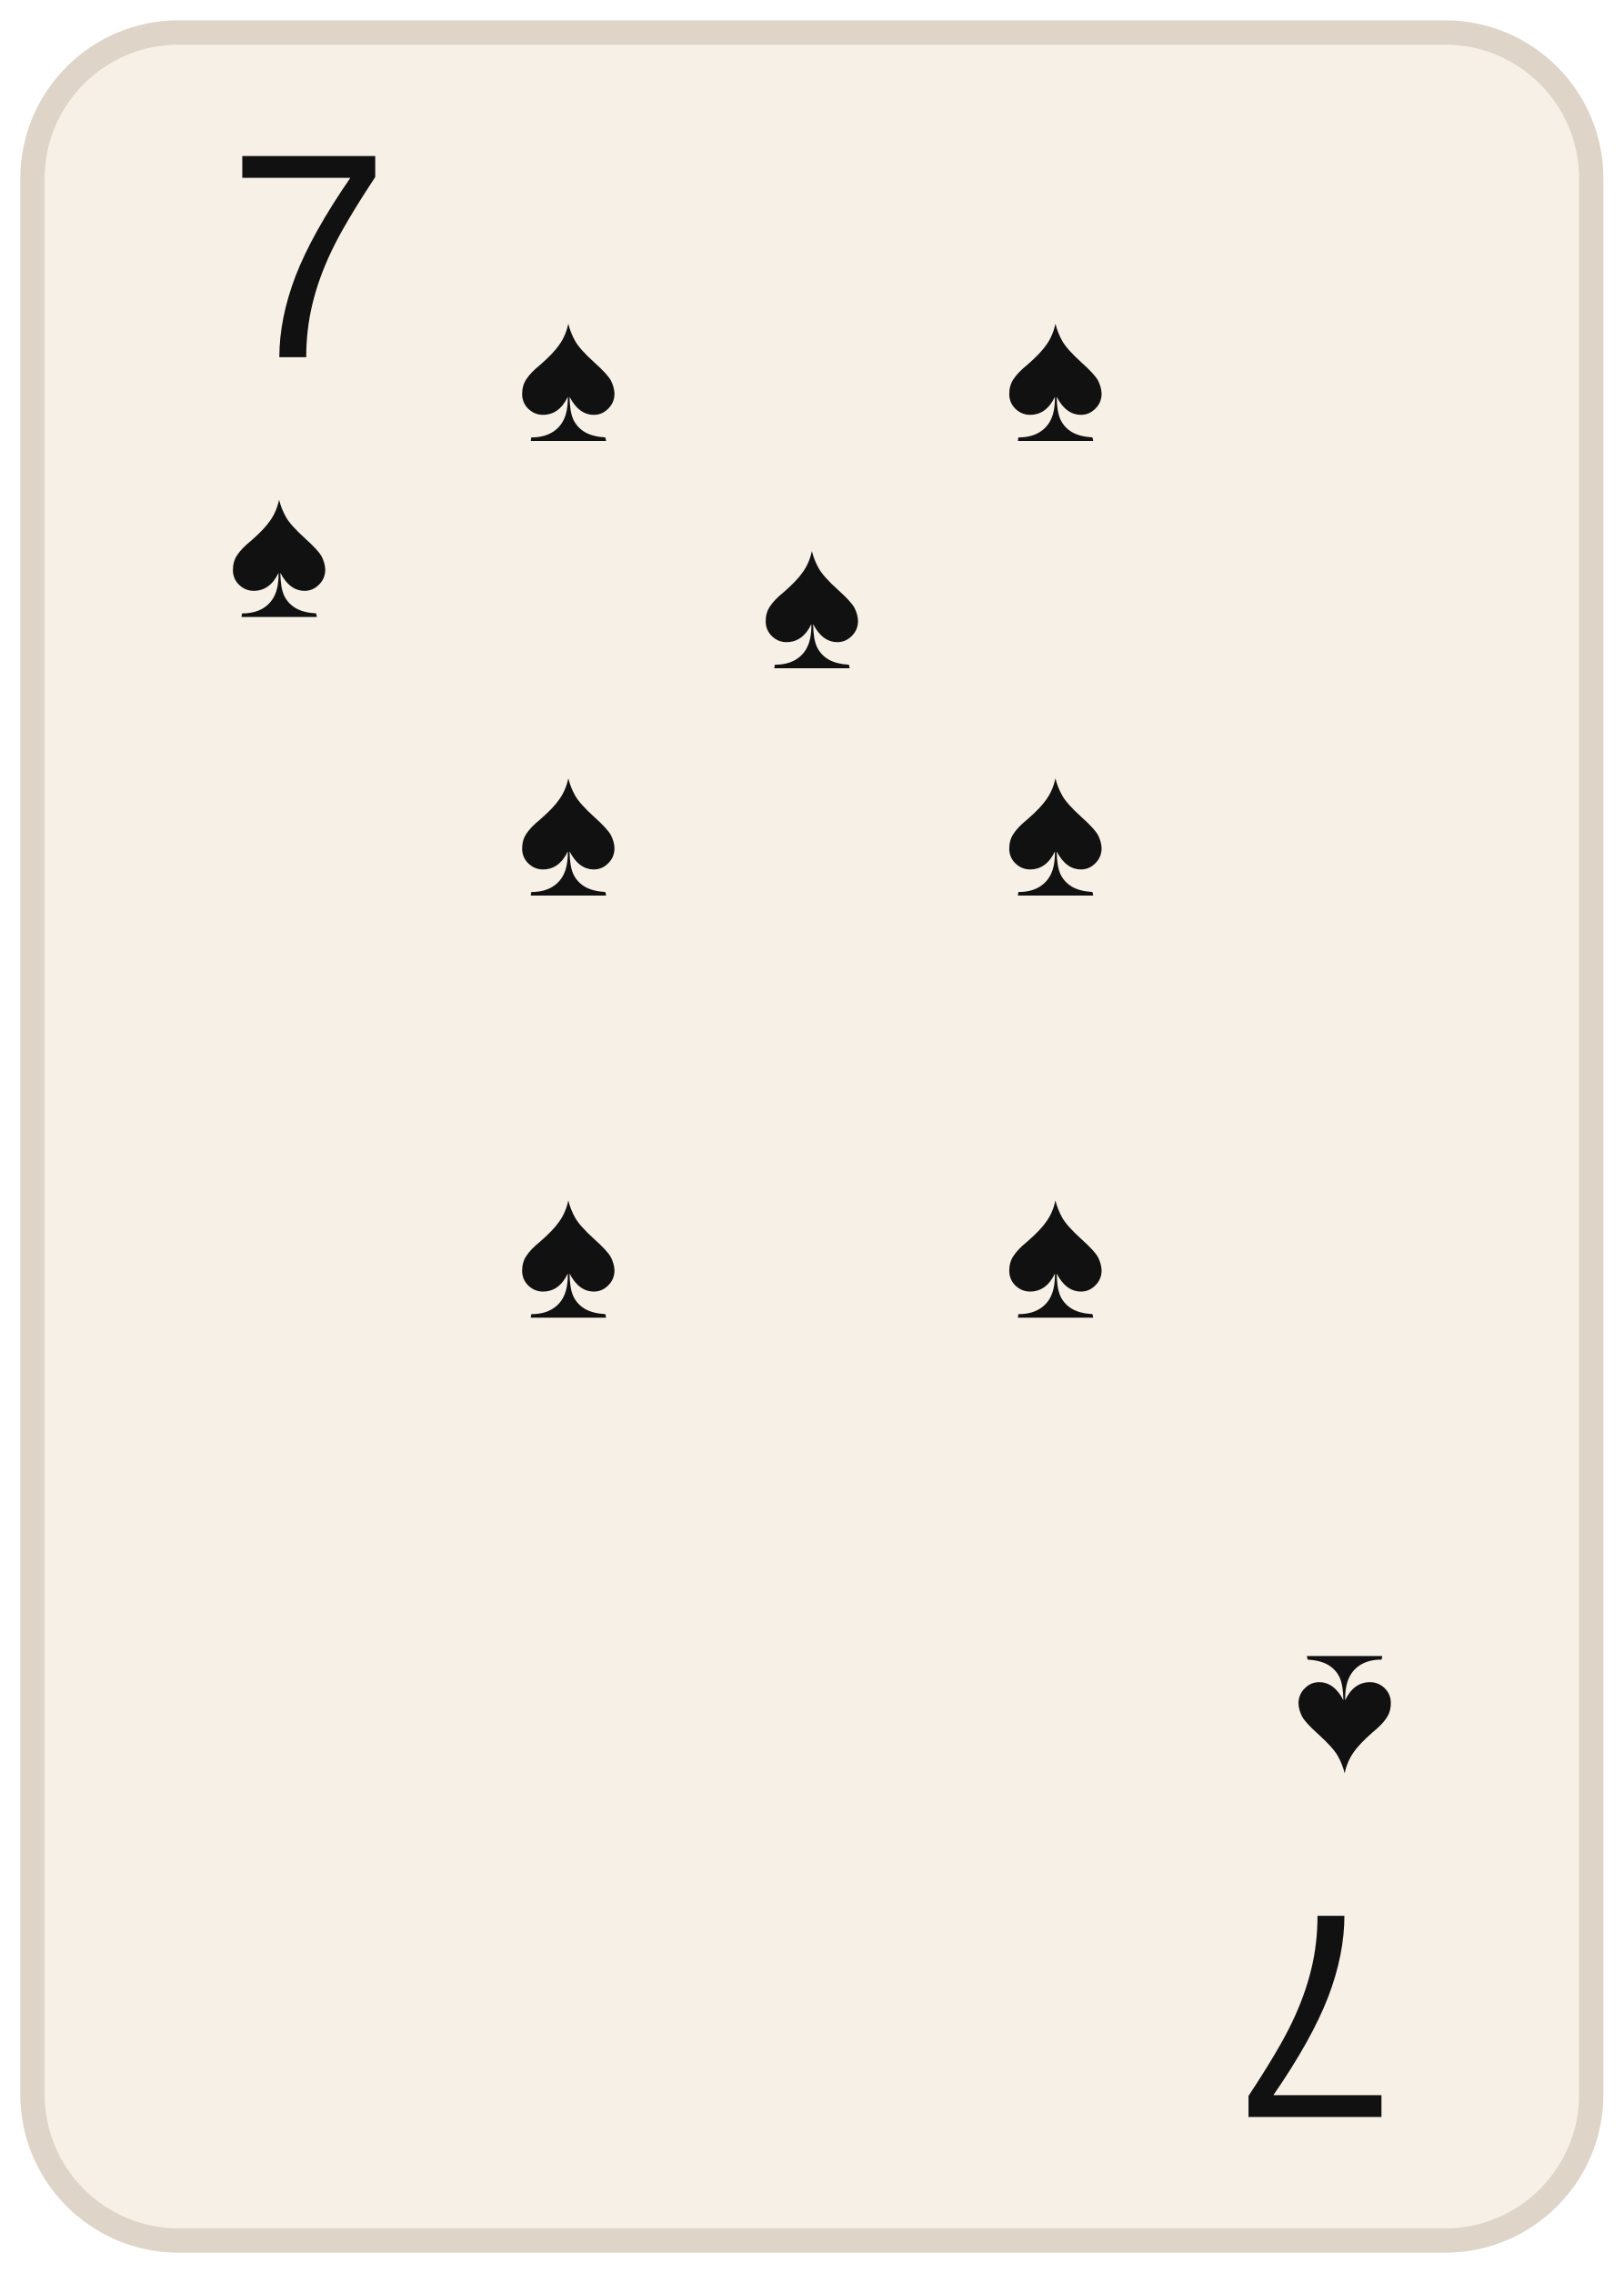
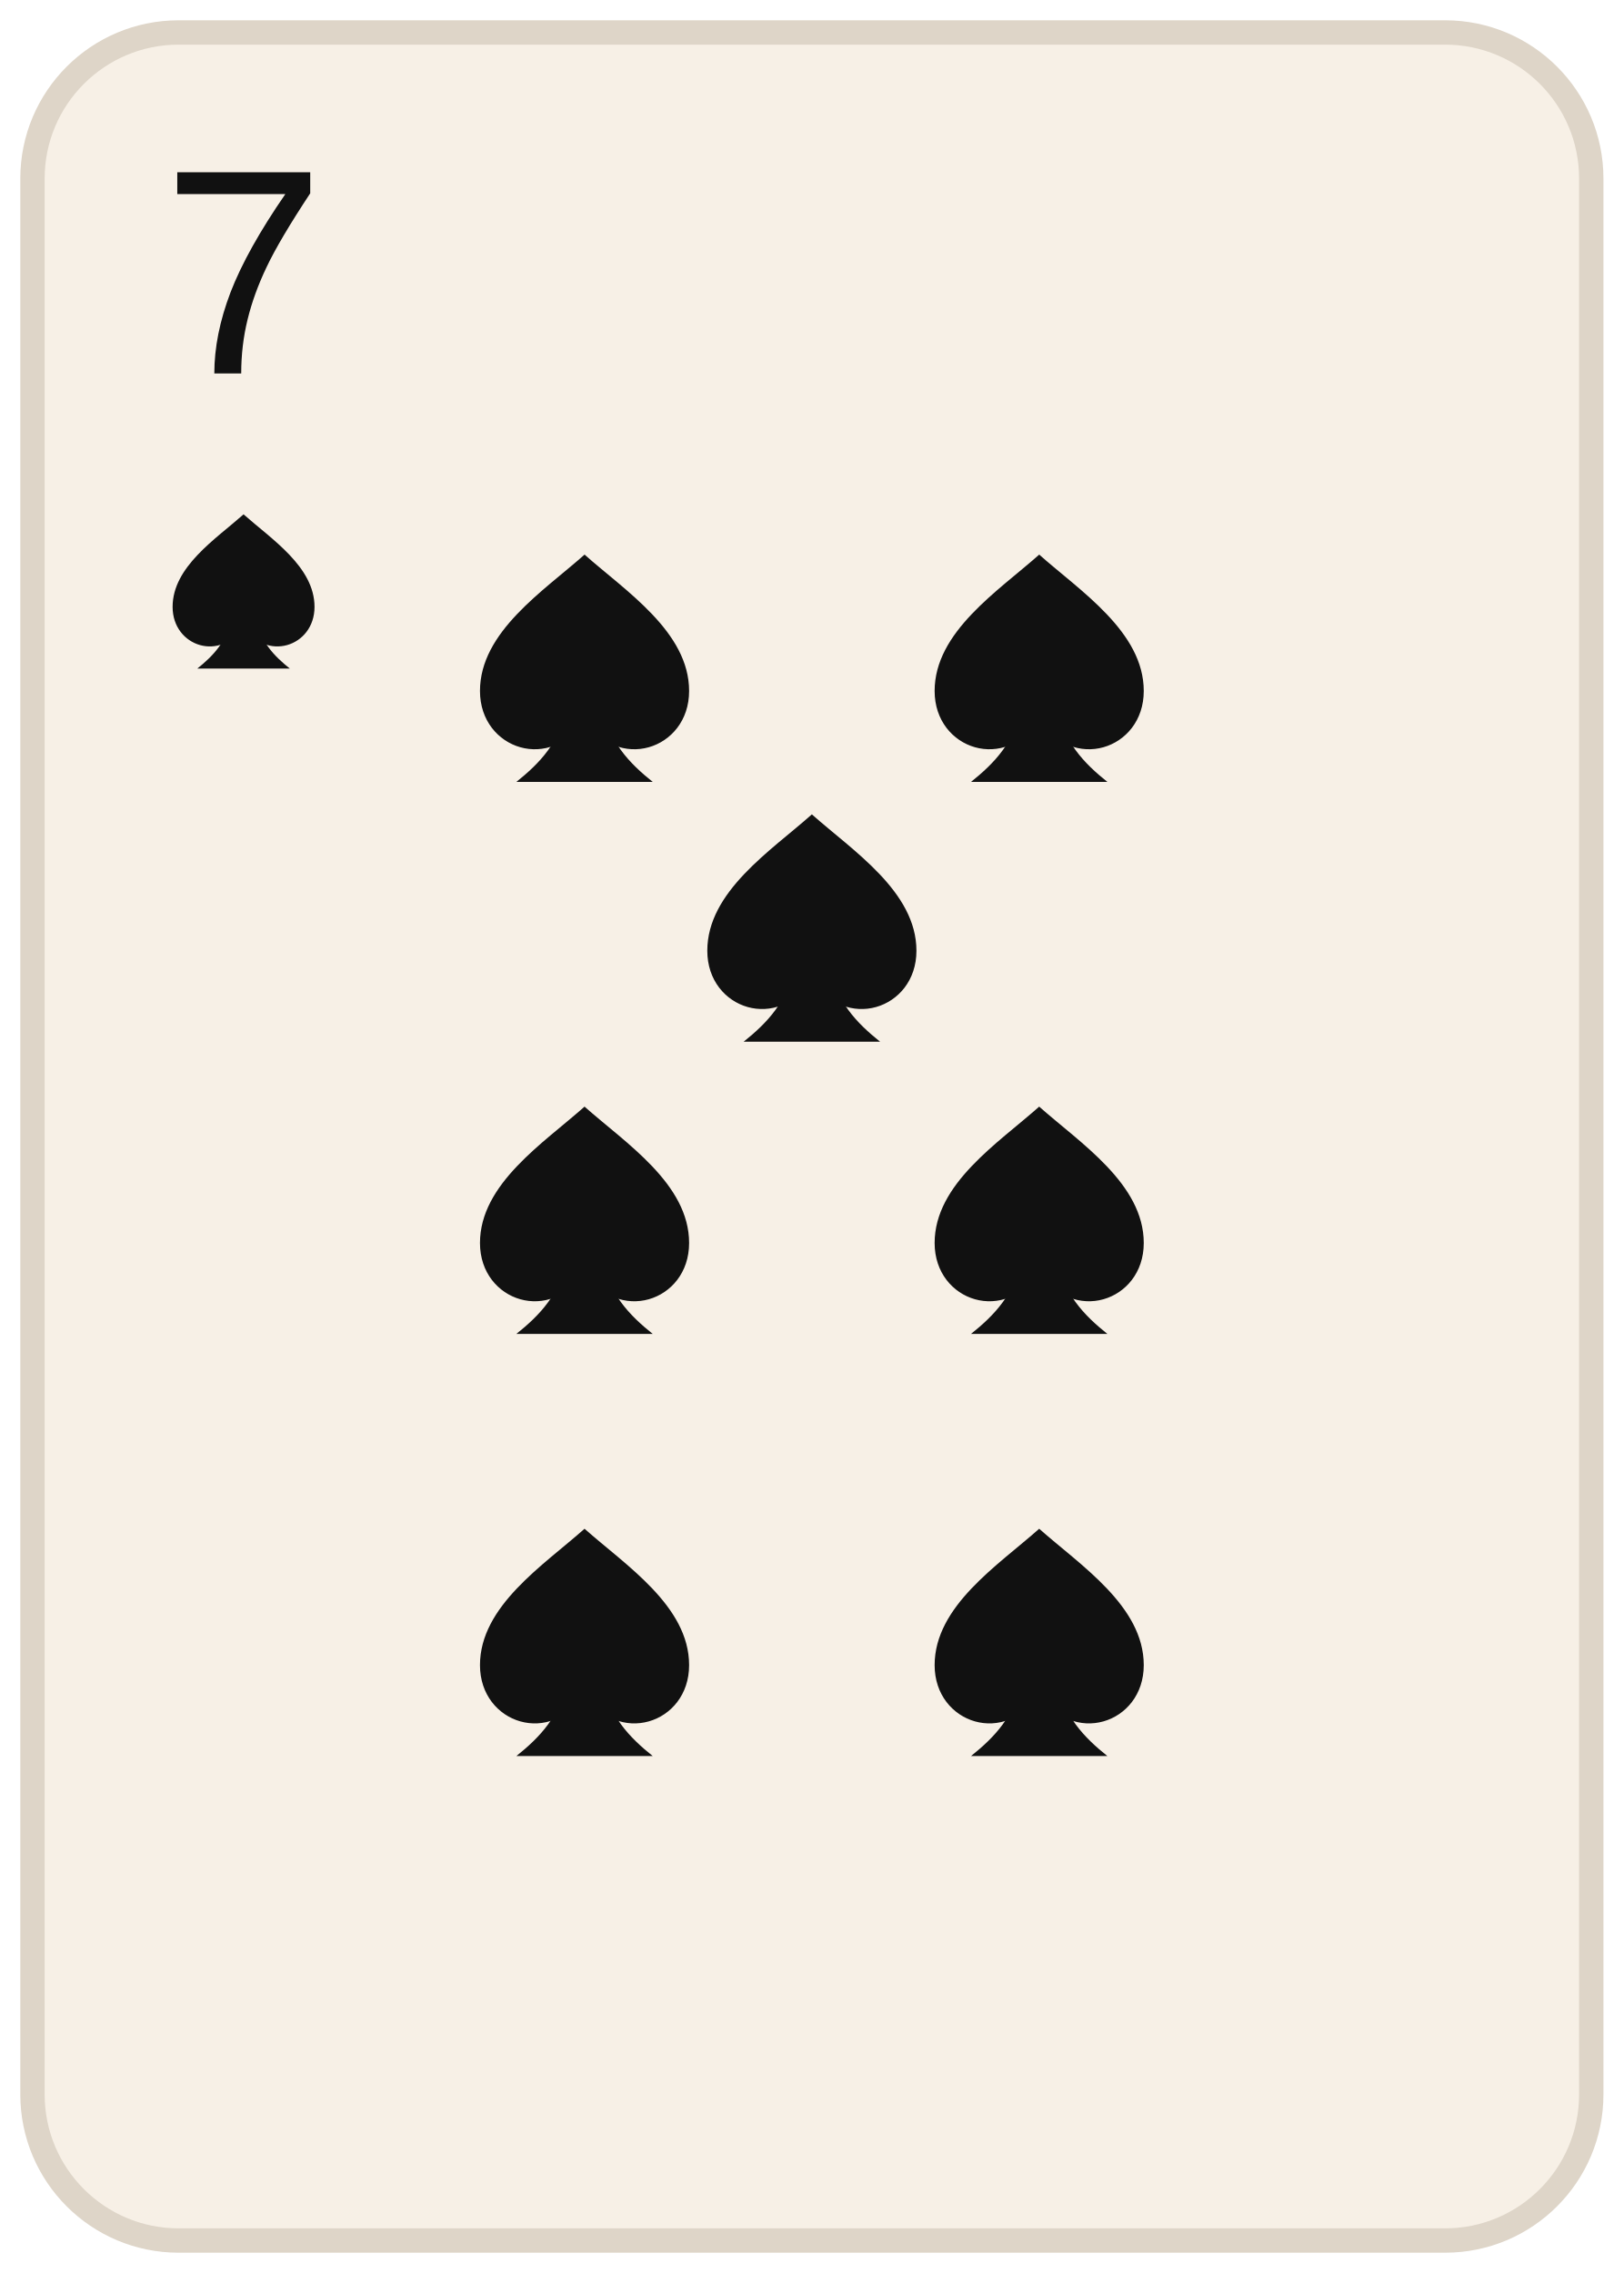
- <svg xmlns="http://www.w3.org/2000/svg" viewBox="0 0 100 140" role="img" aria-label="7 of S">
+ <svg xmlns="http://www.w3.org/2000/svg" viewBox="0 0 100 140" role="img" aria-label="7 of Spades">
  <rect x="2" y="2" width="96" height="136" rx="9" fill="#f7f0e6" stroke="#ded5c8" stroke-width="1.5" />
-   <text x="14" y="22" fill="#111111" font-family="Haskoy, -apple-system, Segoe UI, Arial, sans-serif" font-size="18" font-weight="500">7</text>
-   <text x="14" y="38" fill="#111111" font-family="Haskoy, -apple-system, Segoe UI, Arial, sans-serif" font-size="12" font-weight="500">♠</text>
+   <text font-family="Haskoy, -apple-system, Segoe UI, Arial, sans-serif" font-weight="500" x="15" y="23" fill="#111111" font-size="18" text-anchor="middle">7</text>
+   <g fill="#111111" transform="translate(15 37) scale(0.19)">
+     <path d="M0,-28 C-9,-20 -23,-11 -23,2 C-23,15 -7,20 0,8 C7,20 23,15 23,2 C23,-11 9,-20 0,-28Z" />
+     <path d="M-4,5 C-5,13 -10,18 -15,22 H15 C10,18 5,13 4,5Z" />
+   </g>
  <g>
-     <text x="35" y="23" text-anchor="middle" dominant-baseline="central" fill="#111111" font-family="Haskoy, -apple-system, Segoe UI, Arial, sans-serif" font-size="12" font-weight="500">♠</text>
-     <text x="65" y="23" text-anchor="middle" dominant-baseline="central" fill="#111111" font-family="Haskoy, -apple-system, Segoe UI, Arial, sans-serif" font-size="12" font-weight="500">♠</text>
-     <text x="50" y="37" text-anchor="middle" dominant-baseline="central" fill="#111111" font-family="Haskoy, -apple-system, Segoe UI, Arial, sans-serif" font-size="12" font-weight="500">♠</text>
-     <text x="35" y="51" text-anchor="middle" dominant-baseline="central" fill="#111111" font-family="Haskoy, -apple-system, Segoe UI, Arial, sans-serif" font-size="12" font-weight="500">♠</text>
-     <text x="65" y="51" text-anchor="middle" dominant-baseline="central" fill="#111111" font-family="Haskoy, -apple-system, Segoe UI, Arial, sans-serif" font-size="12" font-weight="500">♠</text>
-     <text x="35" y="77" text-anchor="middle" dominant-baseline="central" fill="#111111" font-family="Haskoy, -apple-system, Segoe UI, Arial, sans-serif" font-size="12" font-weight="500">♠</text>
-     <text x="65" y="77" text-anchor="middle" dominant-baseline="central" fill="#111111" font-family="Haskoy, -apple-system, Segoe UI, Arial, sans-serif" font-size="12" font-weight="500">♠</text>
-   </g>
-   <g transform="rotate(180 50 70)">
-     <text x="14" y="22" fill="#111111" font-family="Haskoy, -apple-system, Segoe UI, Arial, sans-serif" font-size="18" font-weight="500">7</text>
-     <text x="14" y="38" fill="#111111" font-family="Haskoy, -apple-system, Segoe UI, Arial, sans-serif" font-size="12" font-weight="500">♠</text>
+     <g fill="#111111" transform="translate(36 42) scale(0.28)">
+       <path d="M0,-28 C-9,-20 -23,-11 -23,2 C-23,15 -7,20 0,8 C7,20 23,15 23,2 C23,-11 9,-20 0,-28Z" />
+       <path d="M-4,5 C-5,13 -10,18 -15,22 H15 C10,18 5,13 4,5Z" />
+     </g>
+     <g fill="#111111" transform="translate(64 42) scale(0.28)">
+       <path d="M0,-28 C-9,-20 -23,-11 -23,2 C-23,15 -7,20 0,8 C7,20 23,15 23,2 C23,-11 9,-20 0,-28Z" />
+       <path d="M-4,5 C-5,13 -10,18 -15,22 H15 C10,18 5,13 4,5Z" />
+     </g>
+     <g fill="#111111" transform="translate(50 58) scale(0.28)">
+       <path d="M0,-28 C-9,-20 -23,-11 -23,2 C-23,15 -7,20 0,8 C7,20 23,15 23,2 C23,-11 9,-20 0,-28Z" />
+       <path d="M-4,5 C-5,13 -10,18 -15,22 H15 C10,18 5,13 4,5Z" />
+     </g>
+     <g fill="#111111" transform="translate(36 76) scale(0.28)">
+       <path d="M0,-28 C-9,-20 -23,-11 -23,2 C-23,15 -7,20 0,8 C7,20 23,15 23,2 C23,-11 9,-20 0,-28Z" />
+       <path d="M-4,5 C-5,13 -10,18 -15,22 H15 C10,18 5,13 4,5Z" />
+     </g>
+     <g fill="#111111" transform="translate(64 76) scale(0.28)">
+       <path d="M0,-28 C-9,-20 -23,-11 -23,2 C-23,15 -7,20 0,8 C7,20 23,15 23,2 C23,-11 9,-20 0,-28Z" />
+       <path d="M-4,5 C-5,13 -10,18 -15,22 H15 C10,18 5,13 4,5Z" />
+     </g>
+     <g fill="#111111" transform="translate(36 102) scale(0.28)">
+       <path d="M0,-28 C-9,-20 -23,-11 -23,2 C-23,15 -7,20 0,8 C7,20 23,15 23,2 C23,-11 9,-20 0,-28Z" />
+       <path d="M-4,5 C-5,13 -10,18 -15,22 H15 C10,18 5,13 4,5Z" />
+     </g>
+     <g fill="#111111" transform="translate(64 102) scale(0.28)">
+       <path d="M0,-28 C-9,-20 -23,-11 -23,2 C-23,15 -7,20 0,8 C7,20 23,15 23,2 C23,-11 9,-20 0,-28Z" />
+       <path d="M-4,5 C-5,13 -10,18 -15,22 H15 C10,18 5,13 4,5Z" />
+     </g>
  </g>
</svg>
